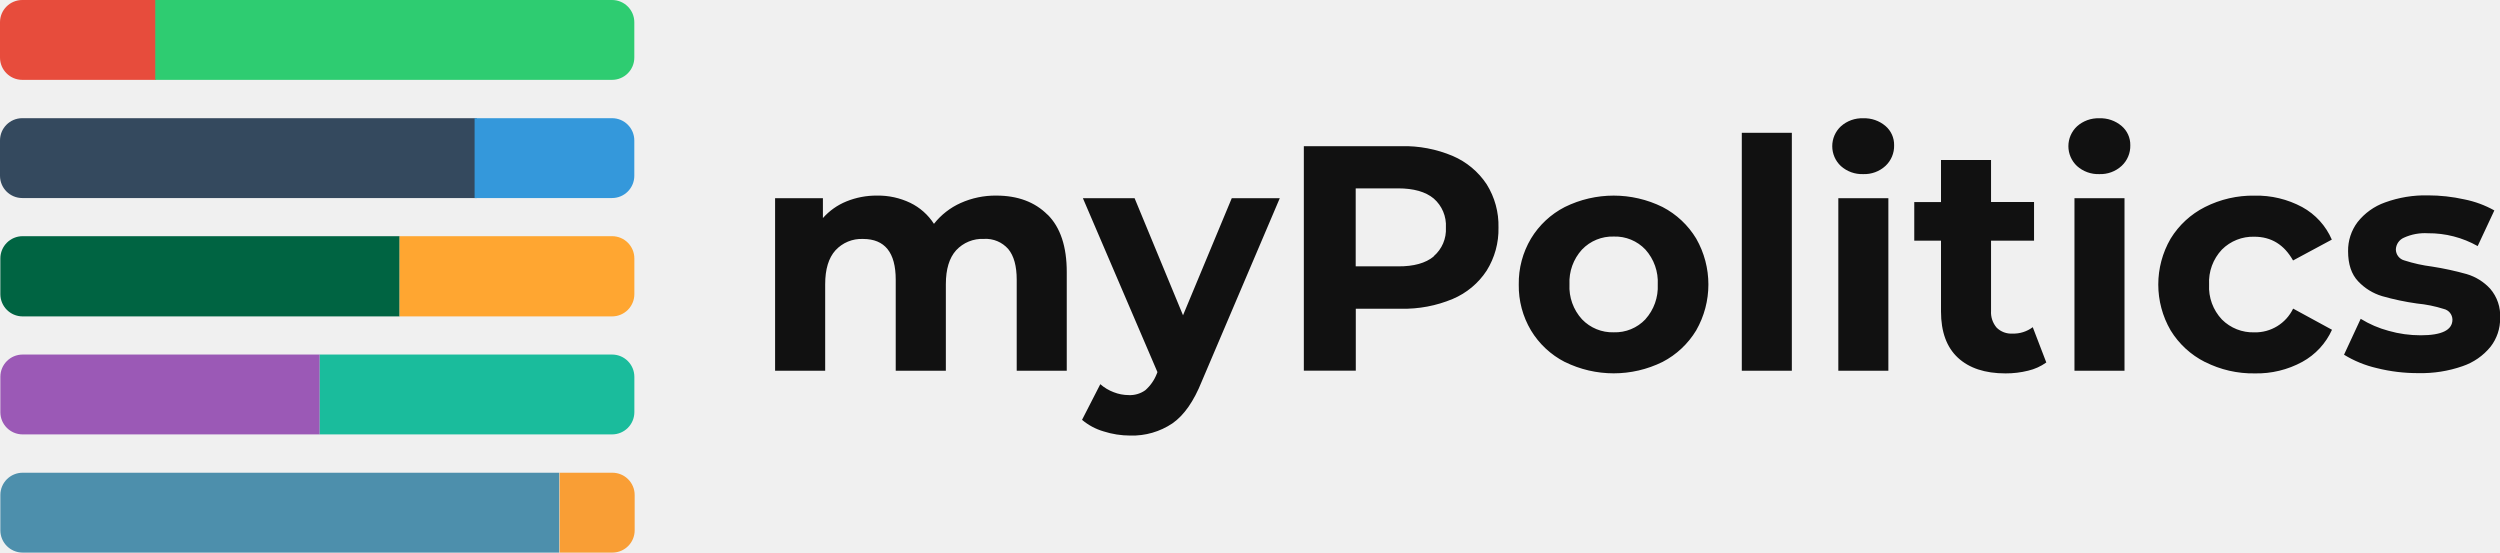
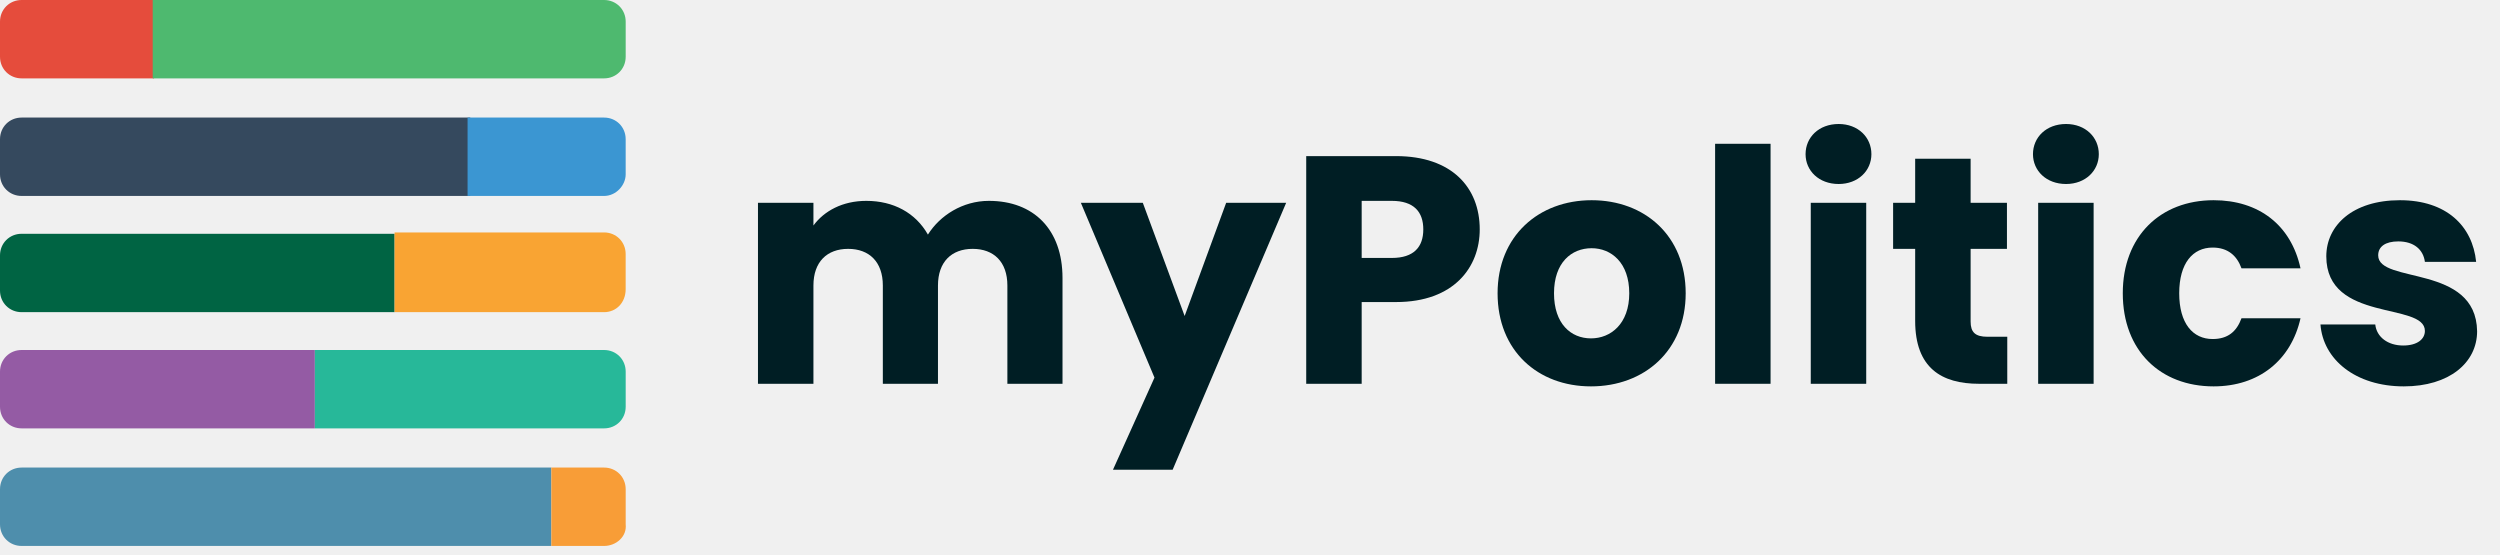
- <svg xmlns="http://www.w3.org/2000/svg" viewBox="0 0 561 124">
-   <path d="M89.67,71H5.08a5,5,0,0,1-5-5V58a5,5,0,0,1,5-5h84.6Z" fill="#006442" />
-   <path d="M107,44.44H5a5,5,0,0,1-5-5V31.52a5,5,0,0,1,5-5H107Z" fill="#34495e" />
-   <path d="M71.75,97.48H5.08a5,5,0,0,1-5-5V84.56a5,5,0,0,1,5-5H71.75Z" fill="#9b59b6" />
-   <path d="M35,17.92H5a5,5,0,0,1-5-5V5A5,5,0,0,1,5,0H35Z" fill="#e74c3c" />
-   <path d="M125.5 124H5.08a5 5 0 0 1-5-5v-7.92a5 5 0 0 1 5-5H125.5z" fill="#4d8fac" />
-   <path d="M137.35 17.92H34.84V0h102.5a5 5 0 0 1 5 5v7.92a5 5 0 0 1-5 5z" fill="#2ecc71" />
-   <path d="M137.35 44.44H106.5V26.52h30.84a5 5 0 0 1 5 5v7.92a5 5 0 0 1-5 5z" fill="#3498db" />
-   <path d="M137.35 71H89.67V53h47.68a5 5 0 0 1 5 5v8a5 5 0 0 1-5 5z" fill="#ffa631" />
-   <path d="M137.35 97.48h-65.6V79.56h65.6a5 5 0 0 1 5 5v7.92a5 5 0 0 1-5 5z" fill="#1abc9c" />
-   <path d="M137.42 124h-11.84v-17.92h11.84a5 5 0 0 1 5 5V119a5 5 0 0 1-5 5z" fill="#f99e35" />
-   <path d="M235.1 48.18q4.28 4.28 4.28 12.85V83.2h-11.23V62.76q0-4.6-1.9-6.88a6.71 6.71 0 0 0-5.44-2.27 8 8 0 0 0-6.26 2.56q-2.3 2.56-2.3 7.6V83.2H201V62.76q0-9.14-7.34-9.14a7.93 7.93 0 0 0-6.19 2.56q-2.3 2.56-2.3 7.6V83.2h-11.24V44.47h10.73v4.46a14.19 14.19 0 0 1 5.29-3.74 17.81 17.81 0 0 1 6.88-1.3 16.65 16.65 0 0 1 7.42 1.62 13.15 13.15 0 0 1 5.33 4.72 15.89 15.89 0 0 1 6-4.68 19 19 0 0 1 8-1.66q7.22.01 11.5 4.3zm52.08-3.7l-17.5 41.1Q267 92.28 263.1 95a16.14 16.14 0 0 1-9.47 2.74 19.68 19.68 0 0 1-6-.94 13.2 13.2 0 0 1-4.82-2.59l4.1-8a9.66 9.66 0 0 0 3 1.8 9.31 9.31 0 0 0 3.35.65 5.94 5.94 0 0 0 3.74-1.09 9.48 9.48 0 0 0 2.59-3.71l.14-.36L243 44.47h11.6l10.87 26.28 10.94-26.28zM326 35a17.29 17.29 0 0 1 7.6 6.34 17.47 17.47 0 0 1 2.66 9.72 17.51 17.51 0 0 1-2.66 9.68 17 17 0 0 1-7.6 6.34 28.39 28.39 0 0 1-11.63 2.2h-10.13v13.9h-11.66V32.8h21.82A28 28 0 0 1 326 35zm-4.28 22.5a7.9 7.9 0 0 0 2.74-6.44 8 8 0 0 0-2.74-6.52q-2.74-2.27-8-2.27h-9.5v17.5h9.5q5.28.04 8.02-2.23zm29.43 23.73a19 19 0 0 1-7.6-7.09 19.53 19.53 0 0 1-2.74-10.3 19.53 19.53 0 0 1 2.74-10.3 19 19 0 0 1 7.6-7.09 24.78 24.78 0 0 1 21.92 0 19.08 19.08 0 0 1 7.56 7.09 20.75 20.75 0 0 1 0 20.59 19.07 19.07 0 0 1-7.56 7.09 24.78 24.78 0 0 1-21.92 0zm18.07-9.58a10.87 10.87 0 0 0 2.78-7.81 10.88 10.88 0 0 0-2.77-7.84 9.36 9.36 0 0 0-7.09-2.92A9.47 9.47 0 0 0 355 56a10.79 10.79 0 0 0-2.81 7.81 10.79 10.79 0 0 0 2.81 7.84 9.47 9.47 0 0 0 7.13 2.92 9.35 9.35 0 0 0 7.1-2.92zm21.64-41.85h11.23v53.4h-11.23zm22.24 7.47a6.1 6.1 0 0 1 0-8.93 7.12 7.12 0 0 1 5-1.8 7.3 7.3 0 0 1 5 1.73 5.54 5.54 0 0 1 1.94 4.32 6.11 6.11 0 0 1-1.94 4.64 7 7 0 0 1-5 1.84 7.12 7.12 0 0 1-5-1.8zm-.58 7.2h11.23V83.2h-11.23zm46.67 36.87a11.52 11.52 0 0 1-4.07 1.84 20.62 20.62 0 0 1-5.08.61q-6.9 0-10.7-3.53-3.78-3.53-3.78-10.37V54h-6v-8.66h6V35.9h11.23v9.43h9.65V54h-9.65v15.75a5.29 5.29 0 0 0 1.26 3.78 4.67 4.67 0 0 0 3.56 1.33 7.21 7.21 0 0 0 4.54-1.44zm6.9-44.07a6.1 6.1 0 0 1 0-8.93 7.13 7.13 0 0 1 5-1.8 7.3 7.3 0 0 1 5 1.73 5.54 5.54 0 0 1 1.95 4.32 6.11 6.11 0 0 1-1.95 4.64 7 7 0 0 1-5 1.84 7.13 7.13 0 0 1-5-1.8zm-.58 7.2h11.23V83.2h-11.23zm29.28 36.76a19.12 19.12 0 0 1-7.7-7.09 20.5 20.5 0 0 1 0-20.59 19.13 19.13 0 0 1 7.7-7.09 23.82 23.82 0 0 1 11.12-2.56 21.56 21.56 0 0 1 10.69 2.56 15.16 15.16 0 0 1 6.66 7.31l-8.7 4.68q-3-5.33-8.7-5.33A9.86 9.86 0 0 0 498.6 56a10.6 10.6 0 0 0-2.88 7.85 10.6 10.6 0 0 0 2.88 7.85 9.86 9.86 0 0 0 7.27 2.88 9.42 9.42 0 0 0 8.71-5.33L523.3 74a15.47 15.47 0 0 1-6.66 7.2 21.32 21.32 0 0 1-10.69 2.59 23.8 23.8 0 0 1-11.13-2.56zm38.55 1.37a24.61 24.61 0 0 1-7.34-3l3.74-8.06a23.52 23.52 0 0 0 6.26 2.7 26.24 26.24 0 0 0 7.2 1q7.13 0 7.13-3.53a2.5 2.5 0 0 0-1.94-2.38 28.89 28.89 0 0 0-6-1.22 57.49 57.49 0 0 1-7.85-1.66 12.17 12.17 0 0 1-5.36-3.31q-2.27-2.38-2.27-6.77a10.6 10.6 0 0 1 2.12-6.52 13.67 13.67 0 0 1 6.19-4.43 26.45 26.45 0 0 1 9.61-1.58 37.74 37.74 0 0 1 8.17.9 22.9 22.9 0 0 1 6.73 2.48l-3.74 8a22.36 22.36 0 0 0-11.16-2.88 11.36 11.36 0 0 0-5.4 1 3 3 0 0 0-1.8 2.59 2.57 2.57 0 0 0 1.94 2.52 34.37 34.37 0 0 0 6.19 1.37 66.5 66.5 0 0 1 7.78 1.69 11.7 11.7 0 0 1 5.26 3.28 9.3 9.3 0 0 1 2.23 6.62 10.23 10.23 0 0 1-2.16 6.41 13.78 13.78 0 0 1-6.3 4.36 28.08 28.08 0 0 1-9.83 1.55 37.62 37.62 0 0 1-9.4-1.13z" fill="#111" />
+ <svg xmlns="http://www.w3.org/2000/svg" viewBox="0 0 185 41" fill="none">
+   <g clip-path="url(#clip0)">
+     <path d="M74.546 28.4H78.626V20.576C78.626 16.976 76.49 14.864 73.178 14.864C71.234 14.864 69.554 15.944 68.666 17.36C67.754 15.752 66.122 14.864 64.106 14.864C62.354 14.864 60.986 15.608 60.194 16.688V15.008H56.09V28.4H60.194V21.128C60.194 19.376 61.202 18.416 62.762 18.416C64.322 18.416 65.33 19.376 65.33 21.128V28.4H69.41V21.128C69.41 19.376 70.418 18.416 71.978 18.416C73.538 18.416 74.546 19.376 74.546 21.128V28.4Z" fill="#001E24" />
+     <path d="M87.664 23.384L84.568 15.008H79.984L85.432 27.944L82.36 34.76H86.776L95.176 15.008H90.736L87.664 23.384Z" fill="#001E24" />
+     <path d="M100.764 19.088V14.864H102.996C104.628 14.864 105.324 15.68 105.324 16.976C105.324 18.272 104.628 19.088 102.996 19.088H100.764ZM109.5 16.976C109.5 13.88 107.436 11.552 103.308 11.552H96.66V28.4H100.764V22.352H103.308C107.604 22.352 109.5 19.76 109.5 16.976Z" fill="#001E24" />
+     <path d="M124.741 21.704C124.741 17.456 121.717 14.816 117.781 14.816C113.869 14.816 110.821 17.456 110.821 21.704C110.821 25.952 113.797 28.592 117.733 28.592C121.669 28.592 124.741 25.952 124.741 21.704ZM114.997 21.704C114.997 19.424 116.293 18.368 117.781 18.368C119.221 18.368 120.565 19.424 120.565 21.704C120.565 23.96 119.197 25.04 117.733 25.04C116.245 25.04 114.997 23.96 114.997 21.704Z" fill="#001E24" />
+     <path d="M126.918 28.4H131.022V10.64H126.918V28.4Z" fill="#001E24" />
+     <path d="M133.996 28.4H138.1V15.008H133.996V28.4ZM136.06 13.616C137.5 13.616 138.484 12.632 138.484 11.408C138.484 10.16 137.5 9.176 136.06 9.176C134.596 9.176 133.612 10.16 133.612 11.408C133.612 12.632 134.596 13.616 136.06 13.616Z" fill="#001E24" />
+     <path d="M141.722 23.744C141.722 27.224 143.666 28.4 146.45 28.4H148.538V24.92H147.074C146.162 24.92 145.826 24.584 145.826 23.792V18.416H148.514V15.008H145.826V11.744H141.722V15.008H140.09V18.416H141.722V23.744Z" fill="#001E24" />
+     <path d="M150.824 28.4H154.928V15.008H150.824V28.4ZM152.888 13.616C154.328 13.616 155.312 12.632 155.312 11.408C155.312 10.16 154.328 9.176 152.888 9.176C151.424 9.176 150.44 10.16 150.44 11.408C150.44 12.632 151.424 13.616 152.888 13.616Z" fill="#001E24" />
+     <path d="M157.086 21.704C157.086 25.952 159.87 28.592 163.806 28.592C167.166 28.592 169.542 26.648 170.238 23.552H165.87C165.51 24.536 164.862 25.088 163.734 25.088C162.27 25.088 161.262 23.936 161.262 21.704C161.262 19.472 162.27 18.32 163.734 18.32C164.862 18.32 165.534 18.92 165.87 19.856H170.238C169.542 16.664 167.166 14.816 163.806 14.816C159.87 14.816 157.086 17.48 157.086 21.704Z" fill="#001E24" />
+     <path d="M183.306 24.512C183.234 19.52 175.986 21.032 175.986 18.896C175.986 18.248 176.514 17.864 177.474 17.864C178.626 17.864 179.322 18.464 179.442 19.376H183.234C182.97 16.736 181.05 14.816 177.594 14.816C174.09 14.816 172.146 16.688 172.146 18.968C172.146 23.888 179.442 22.328 179.442 24.488C179.442 25.088 178.89 25.568 177.834 25.568C176.706 25.568 175.866 24.944 175.77 24.008H171.714C171.906 26.6 174.306 28.592 177.882 28.592C181.242 28.592 183.306 26.84 183.306 24.512Z" fill="#001E24" />
+     <path d="M29.2 23.1H1.6C0.7 23.1 0 22.4 0 21.5V18.9C0 18 0.7 17.3 1.6 17.3H29.2V23.1Z" fill="#006443" />
+     <path d="M34.8 14.5H1.6C0.7 14.5 0 13.8 0 12.9V10.3C0 9.4 0.7 8.7 1.6 8.7H34.8V14.5Z" fill="#35495E" />
+     <path d="M23.3 31.7H1.6C0.7 31.7 0 31 0 30.1V27.5C0 26.6 0.7 25.9 1.6 25.9H23.3V31.7Z" fill="#945BA4" />
+     <path d="M11.4 5.8H1.6C0.7 5.8 0 5.1 0 4.2V1.6C0 0.7 0.7 0 1.6 0H11.4V5.8Z" fill="#E54C3C" />
+     <path d="M40.9 40.4H1.6C0.7 40.4 0 39.7 0 38.8V36.2C0 35.3 0.7 34.6 1.6 34.6H40.8V40.4H40.9Z" fill="#4E8EAC" />
+     <path d="M44.701 5.8H11.301V0H44.701C45.601 0 46.301 0.7 46.301 1.6V4.2C46.301 5.1 45.601 5.8 44.701 5.8Z" fill="#4EB96F" />
+     <path d="M44.7 14.5H34.6V8.7H44.7C45.6 8.7 46.3 9.4 46.3 10.3V12.9C46.3 13.7 45.6 14.5 44.7 14.5Z" fill="#3B96D2" />
+     <path d="M44.699 23.1H29.199V17.2H44.699C45.599 17.2 46.299 17.9 46.299 18.8V21.4C46.299 22.4 45.599 23.1 44.699 23.1Z" fill="#F9A433" />
+     <path d="M44.701 31.7H23.301V25.9H44.701C45.601 25.9 46.301 26.6 46.301 27.5V30.1C46.301 31 45.601 31.7 44.701 31.7Z" fill="#27B899" />
+     <path d="M44.701 40.4H40.801V34.6H44.701C45.601 34.6 46.301 35.3 46.301 36.2V38.8C46.401 39.7 45.601 40.4 44.701 40.4Z" fill="#F89D37" />
+   </g>
+   <defs>
+     <clipPath id="clip0">
+       <rect width="184.601" height="40.4" fill="white" />
+     </clipPath>
+   </defs>
</svg>
